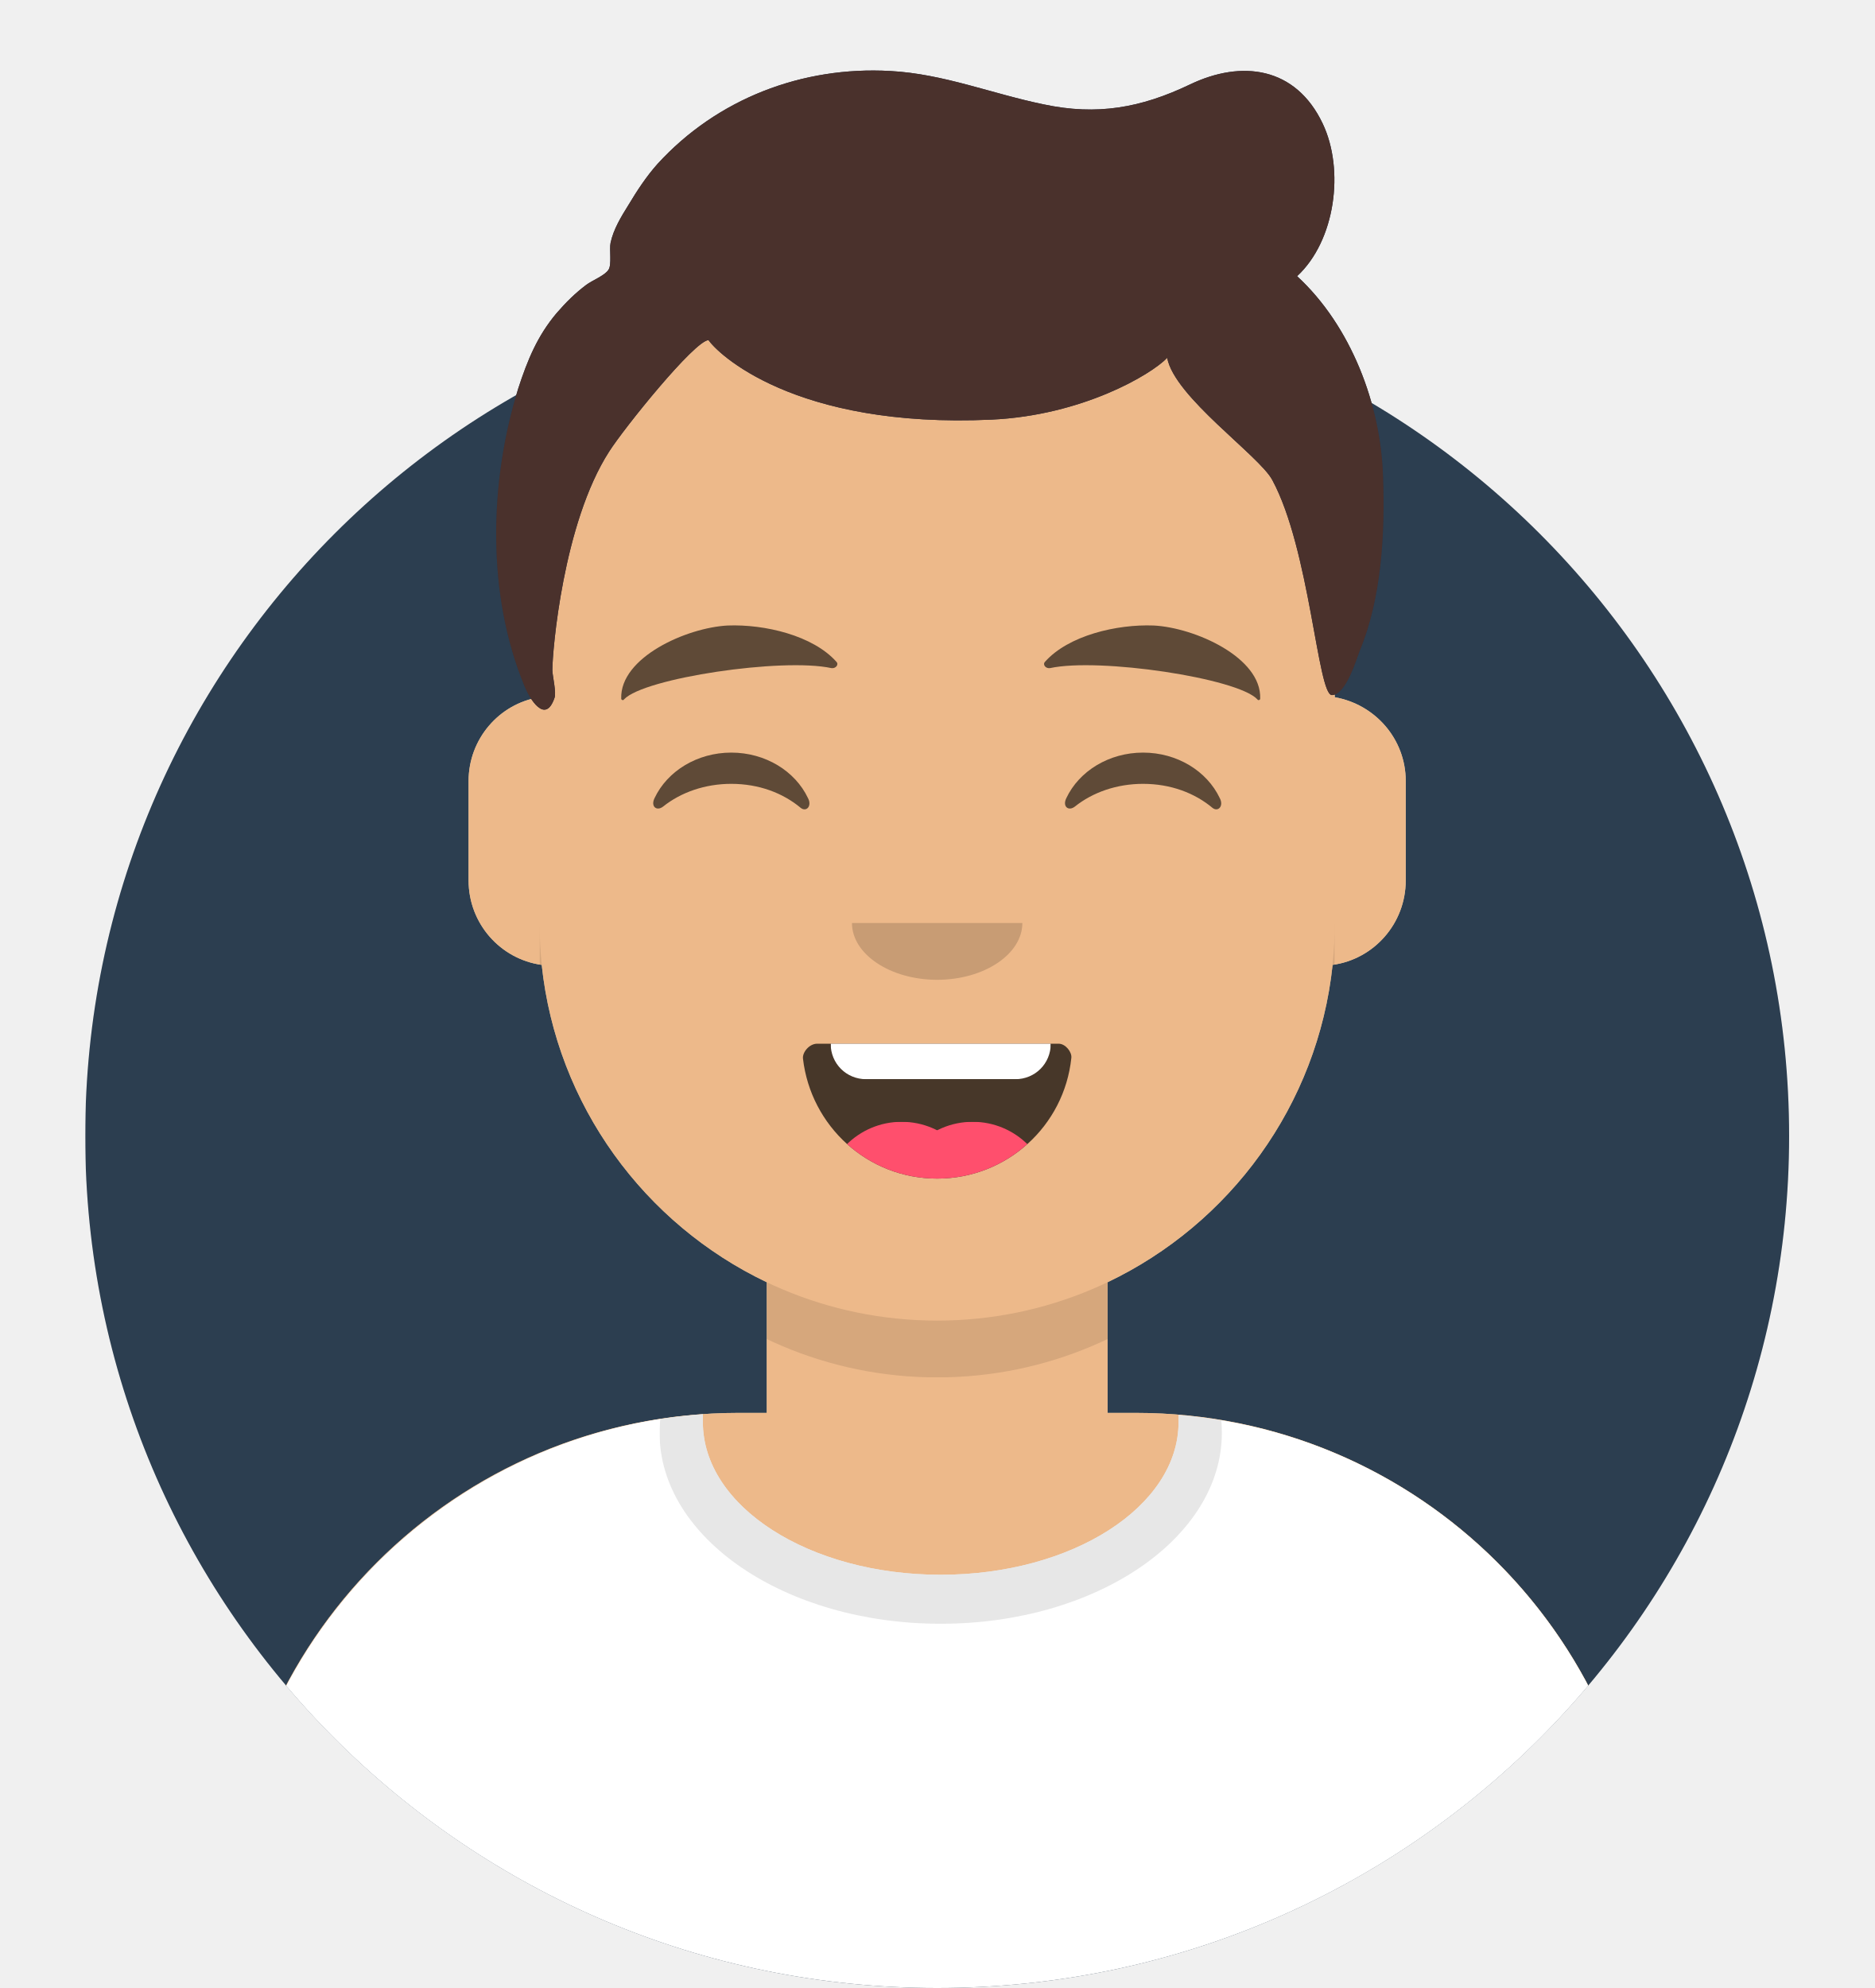
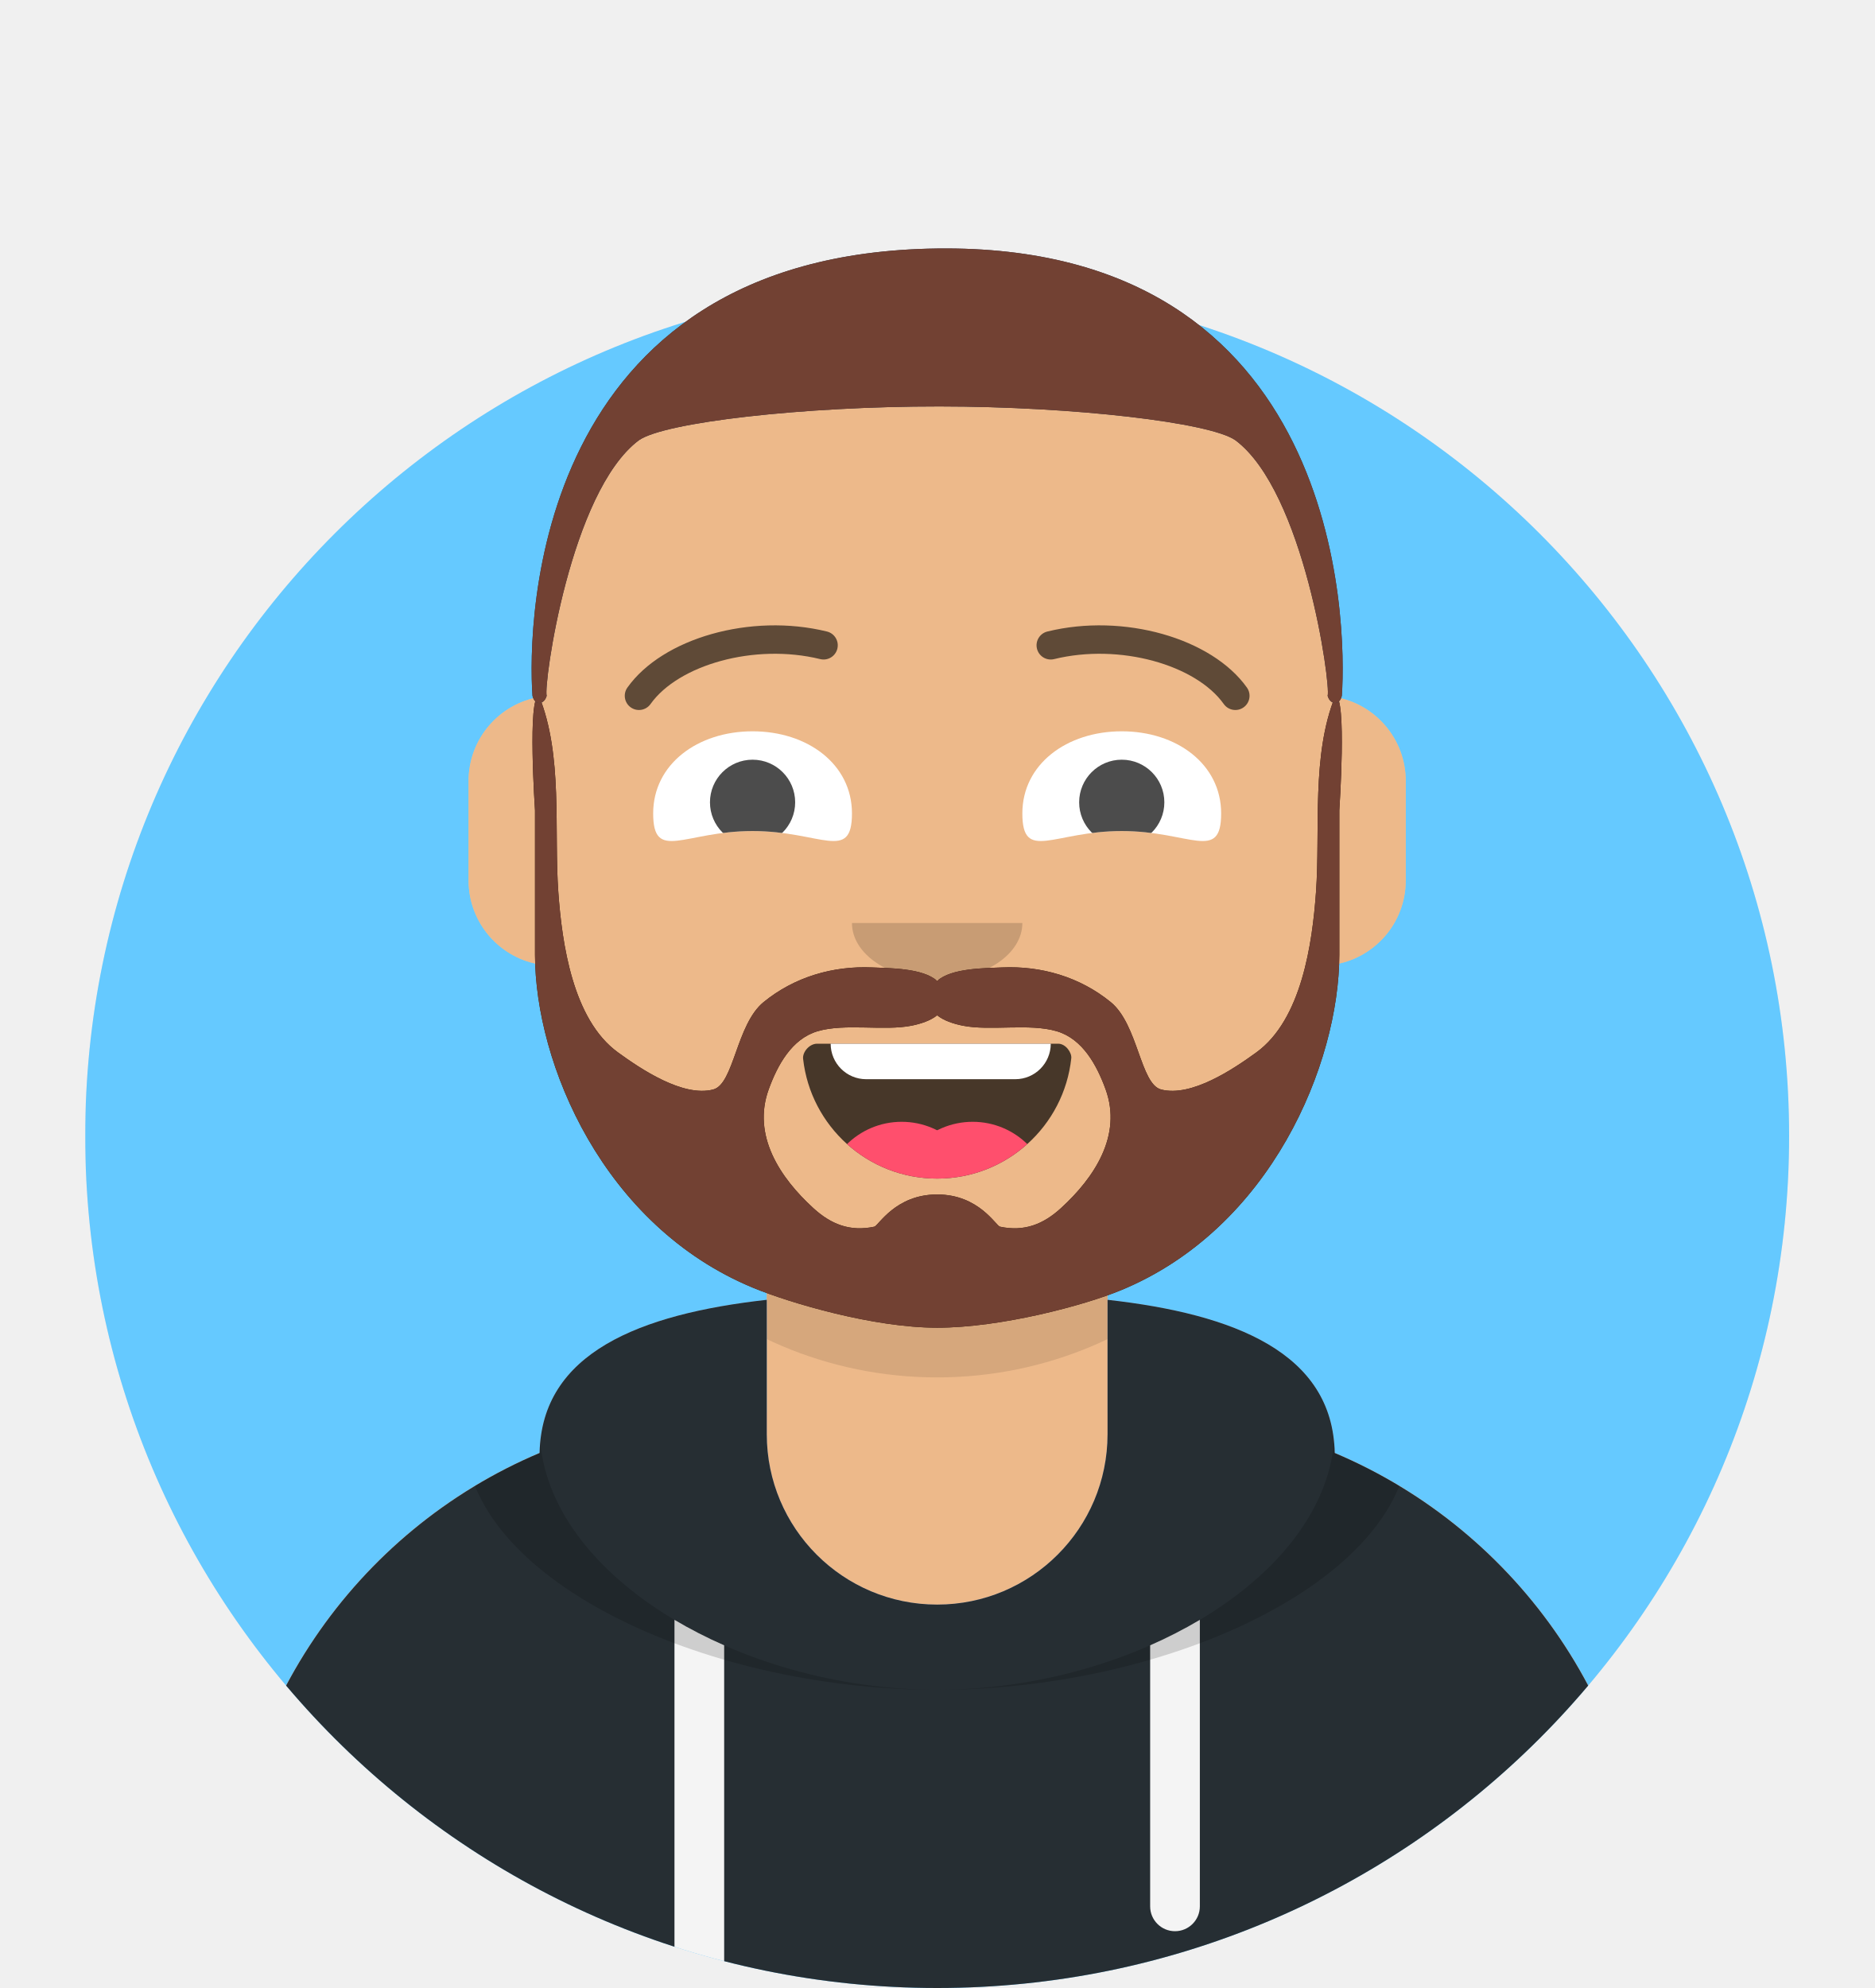
- <svg xmlns="http://www.w3.org/2000/svg" version="1.1" id="Layer_1" x="0px" y="0px" viewBox="0 0 264 280" style="enable-background:new 0 0 264 280;" xml:space="preserve">
-   <style type="text/css">
- 	.st0{fill-rule:evenodd;clip-rule:evenodd;fill:#E6E6E6;}
- 	.st1{filter:url(#Adobe_OpacityMaskFilter);}
- 	.st2{fill-rule:evenodd;clip-rule:evenodd;fill:#FFFFFF;}
- 	.st3{mask:url(#mask-2_1_);}
- 	.st4{fill-rule:evenodd;clip-rule:evenodd;fill:#2C3E50;}
- 	.st5{filter:url(#Adobe_OpacityMaskFilter_1_);}
- 	.st6{mask:url(#mask-4_1_);}
- 	.st7{fill-rule:evenodd;clip-rule:evenodd;fill:#D0C6AC;}
- 	.st8{filter:url(#Adobe_OpacityMaskFilter_2_);}
- 	.st9{mask:url(#mask-6_1_);}
- 	.st10{fill-rule:evenodd;clip-rule:evenodd;fill:#EDB98A;}
- 	.st11{filter:url(#Adobe_OpacityMaskFilter_3_);}
- 	.st12{mask:url(#mask-6_2_);fill-rule:evenodd;clip-rule:evenodd;fill-opacity:0.1;}
- 	.st13{filter:url(#Adobe_OpacityMaskFilter_4_);}
- 	.st14{mask:url(#react-mask-952_1_);}
- 	.st15{filter:url(#Adobe_OpacityMaskFilter_5_);}
- 	.st16{opacity:0.6;mask:url(#react-mask-952_2_);}
- 	.st17{fill-rule:evenodd;clip-rule:evenodd;fill-opacity:0.16;}
- 	.st18{fill-rule:evenodd;clip-rule:evenodd;fill-opacity:0.7;}
- 	.st19{filter:url(#Adobe_OpacityMaskFilter_6_);}
- 	.st20{mask:url(#react-mask-934_1_);fill-rule:evenodd;clip-rule:evenodd;fill:#FFFFFF;}
- 	.st21{filter:url(#Adobe_OpacityMaskFilter_7_);}
- 	.st22{mask:url(#react-mask-934_2_);}
- 	.st23{fill-rule:evenodd;clip-rule:evenodd;fill:#FF4F6D;}
- 	.st24{fill-rule:evenodd;clip-rule:evenodd;fill-opacity:0.6;}
- 	.st25{filter:url(#Adobe_OpacityMaskFilter_8_);}
- 	.st26{mask:url(#react-mask-925_1_);}
- 	.st27{fill-rule:evenodd;clip-rule:evenodd;fill:#28354B;}
- 	.st28{filter:url(#Adobe_OpacityMaskFilter_9_);}
- 	.st29{mask:url(#react-mask-924_1_);}
- 	.st30{fill-rule:evenodd;clip-rule:evenodd;fill:#4A312C;}
- </style>
-   <g>
-     <g transform="translate(-825, -1100)">
+ <svg xmlns="http://www.w3.org/2000/svg" xmlns:xlink="http://www.w3.org/1999/xlink" width="264px" height="280px" viewBox="0 0 264 280" version="1.1">
+   <defs>
+     <circle id="path-1" cx="120" cy="120" r="120" />
+     <path d="M12,160 C12,226.274 65.726,280 132,280 C198.274,280 252,226.274 252,160 L264,160 L264,-1.42108547e-14 L-3.19744231e-14,-1.42108547e-14 L-3.19744231e-14,160 L12,160 Z" id="path-3" />
+     <path d="M124,144.611 L124,163 L128,163 L128,163 C167.765,163 200,195.235 200,235 L200,244 L0,244 L0,235 C-4.86974701e-15,195.235 32.235,163 72,163 L72,163 L76,163 L76,144.611 C58.763,136.422 46.372,119.687 44.305,99.881 C38.48,99.058 34,94.052 34,88 L34,74 C34,68.054 38.325,63.118 44,62.166 L44,56 L44,56 C44,25.072 69.072,5.68137151e-15 100,0 L100,0 L100,0 C130.928,-5.68137151e-15 156,25.072 156,56 L156,62.166 C161.675,63.118 166,68.054 166,74 L166,88 C166,94.052 161.52,99.058 155.695,99.881 C153.628,119.687 141.237,136.422 124,144.611 Z" id="path-5" />
+   </defs>
+   <g id="Avataaar" stroke="none" stroke-width="1" fill="none" fill-rule="evenodd">
+     <g transform="translate(-825, -1100)" id="Avataaar/Circle">
      <g transform="translate(825, 1100)">
-         <g id="Circle" transform="translate(12, 40)">
-           <g id="Circle-Background">
-             <circle class="st0" cx="120" cy="120" r="120" />
-           </g>
-           <defs>
-             <filter id="Adobe_OpacityMaskFilter" filterUnits="userSpaceOnUse" x="0" y="0" width="240" height="240">
-               <feColorMatrix type="matrix" values="1 0 0 0 0  0 1 0 0 0  0 0 1 0 0  0 0 0 1 0" />
-             </filter>
-           </defs>
-           <mask maskUnits="userSpaceOnUse" x="0" y="0" width="240" height="240" id="mask-2_1_">
-             <g class="st1">
-               <circle id="path-1_1_" class="st2" cx="120" cy="120" r="120" />
-             </g>
+         <g id="Circle" stroke-width="1" fill-rule="evenodd" transform="translate(12, 40)">
+           <mask id="mask-2" fill="white">
+             <use xlink:href="#path-1" />
          </mask>
-           <g class="st3">
-             <rect class="st4" width="240" height="240" />
+           <use id="Circle-Background" fill="#E6E6E6" xlink:href="#path-1" />
+           <g id="Color/Palette/Blue-01" mask="url(#mask-2)" fill="#65C9FF">
+             <rect id="🖍Color" x="0" y="0" width="240" height="240" />
          </g>
        </g>
-         <g id="Mask">
- 			</g>
-         <defs>
-           <filter id="Adobe_OpacityMaskFilter_1_" filterUnits="userSpaceOnUse" x="-1" y="0" width="265" height="280">
-             <feColorMatrix type="matrix" values="1 0 0 0 0  0 1 0 0 0  0 0 1 0 0  0 0 0 1 0" />
-           </filter>
-         </defs>
-         <mask maskUnits="userSpaceOnUse" x="-1" y="0" width="265" height="280" id="mask-4_1_">
-           <g class="st5">
-             <path id="path-3_1_" class="st2" d="M12,160c0,66.3,53.7,120,120,120s120-53.7,120-120h12V0H0v160H12z" />
-           </g>
+         <mask id="mask-4" fill="white">
+           <use xlink:href="#path-3" />
        </mask>
-         <g id="Avataaar" class="st6">
+         <g id="Mask" />
+         <g id="Avataaar" stroke-width="1" fill-rule="evenodd" mask="url(#mask-4)">
          <g id="Body" transform="translate(32, 36)">
-             <g>
-               <path class="st7" d="M124,144.6V163h4l0,0c39.8,0,72,32.2,72,72v9H0v-9c0-39.8,32.2-72,72-72l0,0h4v-18.4        c-17.2-8.2-29.6-24.9-31.7-44.7C38.5,99.1,34,94.1,34,88V74c0-5.9,4.3-10.9,10-11.8V56l0,0c0-30.9,25.1-56,56-56l0,0l0,0        c30.9,0,56,25.1,56,56v6.2c5.7,1,10,5.9,10,11.8v14c0,6.1-4.5,11.1-10.3,11.9C153.6,119.7,141.2,136.4,124,144.6z" />
-             </g>
-             <defs>
-               <filter id="Adobe_OpacityMaskFilter_2_" filterUnits="userSpaceOnUse" x="-32" y="0" width="264" height="244">
-                 <feColorMatrix type="matrix" values="1 0 0 0 0  0 1 0 0 0  0 0 1 0 0  0 0 0 1 0" />
-               </filter>
-             </defs>
-             <mask maskUnits="userSpaceOnUse" x="-32" y="0" width="264" height="244" id="mask-6_1_">
-               <g class="st8">
-                 <path id="path-5_1_" class="st2" d="M124,144.6V163h4l0,0c39.8,0,72,32.2,72,72v9H0v-9c0-39.8,32.2-72,72-72l0,0h4v-18.4         c-17.2-8.2-29.6-24.9-31.7-44.7C38.5,99.1,34,94.1,34,88V74c0-5.9,4.3-10.9,10-11.8V56l0,0c0-30.9,25.1-56,56-56l0,0l0,0         c30.9,0,56,25.1,56,56v6.2c5.7,1,10,5.9,10,11.8v14c0,6.1-4.5,11.1-10.3,11.9C153.6,119.7,141.2,136.4,124,144.6z" />
-               </g>
+             <mask id="mask-6" fill="white">
+               <use xlink:href="#path-5" />
            </mask>
-             <g class="st9">
-               <g id="Color" transform="translate(-32, 0)">
-                 <rect class="st10" width="264" height="244" />
+             <use fill="#D0C6AC" xlink:href="#path-5" />
+             <g id="Skin/👶🏽-03-Brown" mask="url(#mask-6)" fill="#EDB98A">
+               <g transform="translate(-32, 0)" id="Color">
+                 <rect x="0" y="0" width="264" height="244" />
              </g>
            </g>
+             <path d="M156,79 L156,102 C156,132.928 130.928,158 100,158 C69.072,158 44,132.928 44,102 L44,79 L44,94 C44,124.928 69.072,150 100,150 C130.928,150 156,124.928 156,94 L156,79 Z" id="Neck-Shadow" fill-opacity="0.1" fill="#000000" mask="url(#mask-6)" />
+           </g>
+           <g id="Clothing/Hoodie" transform="translate(0, 170)">
            <defs>
-               <filter id="Adobe_OpacityMaskFilter_3_" filterUnits="userSpaceOnUse" x="44" y="79" width="112" height="79">
-                 <feColorMatrix type="matrix" values="1 0 0 0 0  0 1 0 0 0  0 0 1 0 0  0 0 0 1 0" />
-               </filter>
+               <path d="M108,13.071 C90.081,15.076 76.28,20.552 76.004,34.645 C50.146,45.568 32,71.165 32,100.999 L32,100.999 L32,110 L232,110 L232,100.999 C232,71.165 213.854,45.568 187.996,34.645 C187.72,20.552 173.919,15.076 156,13.071 L156,32 L156,32 C156,45.255 145.255,56 132,56 L132,56 C118.745,56 108,45.255 108,32 L108,13.071 Z" id="react-path-1" />
            </defs>
-             <mask maskUnits="userSpaceOnUse" x="44" y="79" width="112" height="79" id="mask-6_2_">
-               <g class="st11">
-                 <path id="path-5_2_" class="st2" d="M124,144.6V163h4l0,0c39.8,0,72,32.2,72,72v9H0v-9c0-39.8,32.2-72,72-72l0,0h4v-18.4         c-17.2-8.2-29.6-24.9-31.7-44.7C38.5,99.1,34,94.1,34,88V74c0-5.9,4.3-10.9,10-11.8V56l0,0c0-30.9,25.1-56,56-56l0,0l0,0         c30.9,0,56,25.1,56,56v6.2c5.7,1,10,5.9,10,11.8v14c0,6.1-4.5,11.1-10.3,11.9C153.6,119.7,141.2,136.4,124,144.6z" />
+             <mask id="react-mask-2" fill="white">
+               <use xlink:href="#react-path-1" />
+             </mask>
+             <use id="Hoodie" fill="#B7C1DB" fill-rule="evenodd" xlink:href="#react-path-1" />
+             <g id="Color/Palette/Gray-01" mask="url(#react-mask-2)" fill-rule="evenodd" fill="#262E33">
+               <rect id="🖍Color" x="0" y="0" width="264" height="110" />
+             </g>
+             <path d="M102,61.739 L102,110 L95,110 L95,58.15 C97.204,59.46 99.547,60.661 102,61.739 Z M169,58.15 L169,98.5 C169,100.433 167.433,102 165.5,102 C163.567,102 162,100.433 162,98.5 L162,61.739 C164.453,60.661 166.796,59.46 169,58.15 Z" id="Straps" fill="#F4F4F4" fill-rule="evenodd" mask="url(#react-mask-2)" />
+             <path d="M90.96,12.724 C75.909,15.571 65.5,21.243 65.5,32.308 C65.5,52.02 98.538,68 132,68 C165.462,68 198.5,52.02 198.5,32.308 C198.5,21.243 188.091,15.571 173.04,12.724 C182.125,16.074 188,21.706 188,31.077 C188,51.469 160.179,68 132,68 C103.821,68 76,51.469 76,31.077 C76,21.706 81.875,16.074 90.96,12.724 Z" id="Shadow" fill-opacity="0.16" fill="#000000" fill-rule="evenodd" mask="url(#react-mask-2)" />
+           </g>
+           <g id="Face" transform="translate(76, 82)" fill="#000000">
+             <g id="Mouth/Smile" transform="translate(2, 52)">
+               <defs>
+                 <path d="M35.118,15.128 C36.176,24.62 44.226,32 54,32 C63.804,32 71.874,24.574 72.892,15.04 C72.974,14.273 72.117,13 71.043,13 C56.149,13 44.738,13 37.087,13 C36.007,13 35.012,14.178 35.118,15.128 Z" id="react-path-3" />
+               </defs>
+               <mask id="react-mask-4" fill="white">
+                 <use xlink:href="#react-path-3" />
+               </mask>
+               <use id="Mouth" fill-opacity="0.7" fill="#000000" fill-rule="evenodd" xlink:href="#react-path-3" />
+               <rect id="Teeth" fill="#FFFFFF" fill-rule="evenodd" mask="url(#react-mask-4)" x="39" y="2" width="31" height="16" rx="5" />
+               <g id="Tongue" stroke-width="1" fill-rule="evenodd" mask="url(#react-mask-4)" fill="#FF4F6D">
+                 <g transform="translate(38, 24)">
+                   <circle cx="11" cy="11" r="11" />
+                   <circle cx="21" cy="11" r="11" />
+                 </g>
              </g>
-             </mask>
-             <path id="Neck-Shadow" class="st12" d="M156,79v23c0,30.9-25.1,56-56,56s-56-25.1-56-56V79v15c0,30.9,25.1,56,56,56       s56-25.1,56-56V79z" />
-           </g>
-           <g transform="translate(0, 170)">
-             <g id="Clothes">
-               <path class="st0" d="M166,29.3c37,3,66,34,66,71.8v8.9H32v-8.9C32,63,61.6,31.8,99,29.2c0,0.4,0,0.7,0,1.1        c0,11.9,15,21.5,33.5,21.5S166,42.2,166,30.3C166,30,166,29.6,166,29.3z" />
            </g>
-             <defs>
-               <filter id="Adobe_OpacityMaskFilter_4_" filterUnits="userSpaceOnUse" x="0" y="0" width="264" height="110">
-                 <feColorMatrix type="matrix" values="1 0 0 0 0  0 1 0 0 0  0 0 1 0 0  0 0 0 1 0" />
-               </filter>
-             </defs>
-             <mask maskUnits="userSpaceOnUse" x="0" y="0" width="264" height="110" id="react-mask-952_1_">
-               <g class="st13">
-                 <path id="react-path-951_1_" class="st2" d="M166,29.3c37,3,66,34,66,71.8v8.9H32v-8.9C32,63,61.6,31.8,99,29.2         c0,0.4,0,0.7,0,1.1c0,11.9,15,21.5,33.5,21.5S166,42.2,166,30.3C166,30,166,29.6,166,29.3z" />
+             <g id="Nose/Default" transform="translate(28, 40)" fill-opacity="0.16">
+               <path d="M16,8 C16,12.418 21.373,16 28,16 L28,16 C34.627,16 40,12.418 40,8" id="Nose" />
+             </g>
+             <g id="Eyes/Squint-😊" transform="translate(0, 8)">
+               <defs>
+                 <path d="M14,14.048 C23.61,14.048 28,18.499 28,11.562 C28,4.624 21.732,0 14,0 C6.268,0 0,4.624 0,11.562 C0,18.499 4.39,14.048 14,14.048 Z" id="react-path-5" />
+                 <path d="M14,14.048 C23.61,14.048 28,18.499 28,11.562 C28,4.624 21.732,0 14,0 C6.268,0 0,4.624 0,11.562 C0,18.499 4.39,14.048 14,14.048 Z" id="react-path-6" />
+               </defs>
+               <g id="Eye" transform="translate(16, 13)">
+                 <mask id="react-mask-7" fill="white">
+                   <use xlink:href="#react-path-5" />
+                 </mask>
+                 <use id="The-white-stuff" fill="#FFFFFF" xlink:href="#react-path-5" />
+                 <circle fill-opacity="0.7" fill="#000000" mask="url(#react-mask-7)" cx="14" cy="10" r="6" />
              </g>
-             </mask>
-             <g class="st14">
-               <rect class="st2" width="264" height="110" />
+               <g id="Eye" transform="translate(68, 13)">
+                 <mask id="react-mask-8" fill="white">
+                   <use xlink:href="#react-path-6" />
+                 </mask>
+                 <use id="Eyeball-Mask" fill="#FFFFFF" xlink:href="#react-path-6" />
+                 <circle fill-opacity="0.7" fill="#000000" mask="url(#react-mask-8)" cx="14" cy="10" r="6" />
+               </g>
            </g>
-             <defs>
-               <filter id="Adobe_OpacityMaskFilter_5_" filterUnits="userSpaceOnUse" x="92.9" y="4.9" width="79.3" height="53.8">
-                 <feColorMatrix type="matrix" values="1 0 0 0 0  0 1 0 0 0  0 0 1 0 0  0 0 0 1 0" />
-               </filter>
-             </defs>
-             <mask maskUnits="userSpaceOnUse" x="92.9" y="4.9" width="79.3" height="53.8" id="react-mask-952_2_">
-               <g class="st15">
-                 <path id="react-path-951_2_" class="st2" d="M166,29.3c37,3,66,34,66,71.8v8.9H32v-8.9C32,63,61.6,31.8,99,29.2         c0,0.4,0,0.7,0,1.1c0,11.9,15,21.5,33.5,21.5S166,42.2,166,30.3C166,30,166,29.6,166,29.3z" />
-               </g>
-             </mask>
-             <g id="Shadowy" class="st16">
-               <g transform="translate(92, 4)">
-                 <ellipse class="st17" cx="40.5" cy="27.8" rx="39.6" ry="26.9" />
+             <g id="Eyebrow/Outline/Default" fill-opacity="0.6">
+               <g id="I-Browse" transform="translate(12, 6)">
+                 <path d="M3.63,11.159 C7.545,5.65 18.278,2.561 27.523,4.831 C28.596,5.095 29.679,4.439 29.942,3.366 C30.206,2.293 29.55,1.21 28.477,0.947 C17.74,-1.69 5.312,1.887 0.37,8.841 C-0.27,9.742 -0.059,10.99 0.841,11.63 C1.742,12.27 2.99,12.059 3.63,11.159 Z" id="Eyebrow" fill-rule="nonzero" />
+                 <path d="M61.63,11.159 C65.545,5.65 76.278,2.561 85.523,4.831 C86.596,5.095 87.679,4.439 87.942,3.366 C88.206,2.293 87.55,1.21 86.477,0.947 C75.74,-1.69 63.312,1.887 58.37,8.841 C57.73,9.742 57.941,10.99 58.841,11.63 C59.742,12.27 60.99,12.059 61.63,11.159 Z" id="Eyebrow" fill-rule="nonzero" transform="translate(73.00015, 6.039198) scale(-1, 1) translate(-73.00015, -6.039198) " />
              </g>
            </g>
          </g>
-           <g id="Face" transform="translate(76, 82)">
-             <g transform="translate(2, 52)">
-               <g id="Mouth">
-                 <path class="st18" d="M35.1,15.1C36.2,24.6,44.2,32,54,32c9.8,0,17.9-7.4,18.9-17c0.1-0.8-0.8-2-1.8-2c-14.9,0-26.3,0-34,0         C36,13,35,14.2,35.1,15.1z" />
-               </g>
-               <defs>
-                 <filter id="Adobe_OpacityMaskFilter_6_" filterUnits="userSpaceOnUse" x="39" y="2" width="31" height="16">
-                   <feColorMatrix type="matrix" values="1 0 0 0 0  0 1 0 0 0  0 0 1 0 0  0 0 0 1 0" />
-                 </filter>
-               </defs>
-               <mask maskUnits="userSpaceOnUse" x="39" y="2" width="31" height="16" id="react-mask-934_1_">
-                 <g class="st19">
-                   <path id="react-path-933_1_" class="st2" d="M35.1,15.1C36.2,24.6,44.2,32,54,32c9.8,0,17.9-7.4,18.9-17          c0.1-0.8-0.8-2-1.8-2c-14.9,0-26.3,0-34,0C36,13,35,14.2,35.1,15.1z" />
-                 </g>
-               </mask>
-               <path id="Teeth" class="st20" d="M44,2h21c2.8,0,5,2.2,5,5v6c0,2.8-2.2,5-5,5H44c-2.8,0-5-2.2-5-5V7C39,4.2,41.2,2,44,2z" />
-               <defs>
-                 <filter id="Adobe_OpacityMaskFilter_7_" filterUnits="userSpaceOnUse" x="38" y="24" width="32" height="22">
-                   <feColorMatrix type="matrix" values="1 0 0 0 0  0 1 0 0 0  0 0 1 0 0  0 0 0 1 0" />
-                 </filter>
-               </defs>
-               <mask maskUnits="userSpaceOnUse" x="38" y="24" width="32" height="22" id="react-mask-934_2_">
-                 <g class="st21">
-                   <path id="react-path-933_2_" class="st2" d="M35.1,15.1C36.2,24.6,44.2,32,54,32c9.8,0,17.9-7.4,18.9-17          c0.1-0.8-0.8-2-1.8-2c-14.9,0-26.3,0-34,0C36,13,35,14.2,35.1,15.1z" />
-                 </g>
-               </mask>
-               <g id="Tongue" class="st22">
-                 <g transform="translate(38, 24)">
-                   <circle class="st23" cx="11" cy="11" r="11" />
-                   <circle class="st23" cx="21" cy="11" r="11" />
-                 </g>
-               </g>
-             </g>
-             <g transform="translate(28, 40)">
-               <path id="Nose" class="st17" d="M16,8c0,4.4,5.4,8,12,8l0,0c6.6,0,12-3.6,12-8" />
-             </g>
-             <g transform="translate(0, 8)">
-               <path id="Squint" class="st24" d="M16.2,22.4C18,18.6,22.2,16,27,16c4.8,0,9,2.6,10.8,6.4c0.6,1.1-0.2,2-1,1.4        c-2.5-2.1-5.9-3.4-9.8-3.4c-3.7,0-7.1,1.2-9.6,3.2C16.5,24.3,15.6,23.6,16.2,22.4z" />
-               <path class="st24" d="M74.2,22.4C76,18.6,80.2,16,85,16c4.8,0,9,2.6,10.8,6.4c0.6,1.1-0.2,2-1,1.4c-2.5-2.1-5.9-3.4-9.8-3.4        c-3.7,0-7.1,1.2-9.6,3.2C74.5,24.3,73.6,23.6,74.2,22.4z" />
-             </g>
-             <g>
-               <path id="Eyebrow" class="st24" d="M26.5,6.1c-5.8,0.3-15.2,4.5-15,10.3c0,0.2,0.3,0.3,0.4,0.1c2.8-3,22.3-5.9,29.2-4.4        c0.6,0.1,1.1-0.5,0.7-0.9C38.5,7.5,31.7,5.9,26.5,6.1" />
-               <path class="st24" d="M86.5,6.1c5.8,0.3,15.2,4.5,15,10.3c0,0.2-0.3,0.3-0.4,0.1c-2.8-3-22.3-5.9-29.2-4.4        c-0.6,0.1-1.1-0.5-0.7-0.9C74.5,7.5,81.3,5.9,86.5,6.1" />
-             </g>
-           </g>
-           <g id="Top">
+           <g id="Top" stroke-width="1" fill-rule="evenodd">
            <defs>
-               <filter id="Adobe_OpacityMaskFilter_8_" filterUnits="userSpaceOnUse" x="-1" y="0" width="264" height="280">
-                 <feColorMatrix type="matrix" values="1 0 0 0 0  0 1 0 0 0  0 0 1 0 0  0 0 0 1 0" />
+               <rect id="react-path-12" x="0" y="0" width="264" height="280" />
+               <path d="M1,64 C1.347,65.488 2.673,65.223 3,64 C2.537,62.446 6.296,35.248 16,28 C19.618,25.483 39.008,23.232 58.313,23.246 C77.409,23.259 96.421,25.511 100,28 C109.704,35.248 113.463,62.446 113,64 C113.327,65.223 114.653,65.488 115,64 C115.719,53.702 115,0.274 58,1 C1,1.726 0.281,53.702 1,64 Z" id="react-path-13" />
+               <filter x="-0.8%" y="-2.0%" width="101.5%" height="108.0%" filterUnits="objectBoundingBox" id="react-filter-9">
+                 <feOffset dx="0" dy="2" in="SourceAlpha" result="shadowOffsetOuter1" />
+                 <feColorMatrix values="0 0 0 0 0   0 0 0 0 0   0 0 0 0 0  0 0 0 0.16 0" type="matrix" in="shadowOffsetOuter1" result="shadowMatrixOuter1" />
+                 <feMerge>
+                   <feMergeNode in="shadowMatrixOuter1" />
+                   <feMergeNode in="SourceGraphic" />
+                 </feMerge>
              </filter>
            </defs>
-             <mask maskUnits="userSpaceOnUse" x="-1" y="0" width="264" height="280" id="react-mask-925_1_">
-               <g class="st25">
-                 <rect id="react-path-927_1_" class="st2" width="264" height="280" />
-               </g>
+             <mask id="react-mask-10" fill="white">
+               <use xlink:href="#react-path-12" />
            </mask>
-             <g class="st26">
+             <g id="Mask" />
+             <g id="Top/Short-Hair/The-Caesar" mask="url(#react-mask-10)">
              <g transform="translate(-1, 0)">
-                 <g id="Short-Hair">
-                   <path class="st27" d="M183.7,38.9c5.4-5,6.7-15,3.6-21.5c-3.8-8-11.4-9-18.7-5.5c-6.9,3.3-13.1,4.4-20.6,2.8          c-7.3-1.5-14.1-4.3-21.6-4.7C114,9.3,102,13.9,93.6,23.1c-1.6,1.8-2.9,3.8-4.1,5.8c-1,1.6-2.1,3.4-2.5,5.3          c-0.2,0.9,0.2,3.1-0.3,3.8c-0.5,0.8-2.3,1.5-3.1,2.1c-1.6,1.2-2.9,2.5-4.2,4c-2.7,3.2-4.1,6.6-5.4,10.6          c-4.1,13.2-4.5,29,0.9,42c0.7,1.7,2.9,5.4,4.2,1.6c0.3-0.7-0.3-3.2-0.3-3.9c0-2.7,1.5-20.7,8-30.8c2.1-3.3,12-15.6,14-15.7          c1.1,1.7,11.9,12.5,39.9,11.2c12.7-0.6,22.4-6.3,24.7-8.7c1,5.5,13,13.8,14.8,17.2c5.3,9.8,6.4,30.3,8.4,30.3          s3.5-5.2,3.9-6.2c3.1-7.4,3.6-16.6,3.3-24.6C195.5,57,191.3,45.9,183.7,38.9z" />
+                 <g id="Facial-Hair/Beard-Light" transform="translate(49, 72)">
+                   <defs>
+                     <path d="M101.428,98.169 C98.915,100.463 96.237,101.494 92.853,100.773 C92.271,100.649 89.896,96.235 84,96.235 C78.103,96.235 75.729,100.649 75.147,100.773 C71.762,101.494 69.085,100.463 66.571,98.169 C61.846,93.856 57.917,87.908 60.278,81.419 C61.508,78.037 63.51,74.324 67.151,73.246 C71.038,72.096 76.497,73.244 80.415,72.458 C81.684,72.204 83.071,71.751 84,71 C84.929,71.751 86.316,72.204 87.585,72.458 C91.503,73.244 96.961,72.096 100.849,73.246 C104.49,74.324 106.491,78.037 107.722,81.419 C110.083,87.908 106.154,93.856 101.428,98.169 M140.081,26 C136.671,34.4 137.988,44.858 137.357,53.676 C136.844,60.843 135.337,71.586 128.973,76.215 C125.718,78.582 119.794,82.56 115.542,81.45 C112.615,80.686 112.302,72.29 108.455,69.147 C104.092,65.582 98.643,64.016 93.149,64.258 C90.779,64.362 85.984,64.337 84,66.16 C82.016,64.337 77.222,64.362 74.851,64.258 C69.357,64.016 63.908,65.582 59.545,69.147 C55.698,72.29 55.386,80.686 52.458,81.45 C48.206,82.56 42.282,78.582 39.027,76.215 C32.662,71.586 31.156,60.843 30.643,53.676 C30.012,44.858 31.329,34.4 27.919,26 C26.26,26 27.354,42.129 27.354,42.129 L27.354,62.485 C27.386,77.773 36.935,100.655 58.108,109.393 C63.286,111.53 75.015,115 84,115 C92.985,115 104.714,111.86 109.892,109.723 C131.065,100.986 140.614,77.773 140.646,62.485 L140.646,42.129 C140.646,42.129 141.74,26 140.081,26" id="react-path-15" />
+                   </defs>
+                   <mask id="react-mask-14" fill="white">
+                     <use xlink:href="#react-path-15" />
+                   </mask>
+                   <use id="Lite-Beard" fill="#331B0C" fill-rule="evenodd" xlink:href="#react-path-15" />
+                   <g id="Color/Hair/Brown" mask="url(#react-mask-14)" fill="#724133">
+                     <g transform="translate(-32, 0)" id="Color">
+                       <rect x="0" y="0" width="264" height="244" />
+                     </g>
+                   </g>
                </g>
-                 <defs>
-                   <filter id="Adobe_OpacityMaskFilter_9_" filterUnits="userSpaceOnUse" x="0" y="0" width="264" height="280">
-                     <feColorMatrix type="matrix" values="1 0 0 0 0  0 1 0 0 0  0 0 1 0 0  0 0 0 1 0" />
-                   </filter>
-                 </defs>
-                 <mask maskUnits="userSpaceOnUse" x="0" y="0" width="264" height="280" id="react-mask-924_1_">
-                   <g class="st28">
-                     <path id="react-path-926_1_" class="st2" d="M183.7,38.9c5.4-5,6.7-15,3.6-21.5c-3.8-8-11.4-9-18.7-5.5           c-6.9,3.3-13.1,4.4-20.6,2.8c-7.3-1.5-14.1-4.3-21.6-4.7C114,9.3,102,13.9,93.6,23.1c-1.6,1.8-2.9,3.8-4.1,5.8           c-1,1.6-2.1,3.4-2.5,5.3c-0.2,0.9,0.2,3.1-0.3,3.8c-0.5,0.8-2.3,1.5-3.1,2.1c-1.6,1.2-2.9,2.5-4.2,4           c-2.7,3.2-4.1,6.6-5.4,10.6c-4.1,13.2-4.5,29,0.9,42c0.7,1.7,2.9,5.4,4.2,1.6c0.3-0.7-0.3-3.2-0.3-3.9           c0-2.7,1.5-20.7,8-30.8c2.1-3.3,12-15.6,14-15.7c1.1,1.7,11.9,12.5,39.9,11.2c12.7-0.6,22.4-6.3,24.7-8.7           c1,5.5,13,13.8,14.8,17.2c5.3,9.8,6.4,30.3,8.4,30.3s3.5-5.2,3.9-6.2c3.1-7.4,3.6-16.6,3.3-24.6           C195.5,57,191.3,45.9,183.7,38.9z" />
-                   </g>
-                 </mask>
-                 <g class="st29">
-                   <g transform="translate(0, 0) ">
-                     <rect class="st30" width="264" height="280" />
+                 <g id="Hair" stroke-width="1" fill-rule="evenodd" transform="translate(75, 34)">
+                   <mask id="react-mask-11" fill="white">
+                     <use xlink:href="#react-path-13" />
+                   </mask>
+                   <use id="Caesar" fill="#28354B" xlink:href="#react-path-13" />
+                   <g id="Skin/👶🏽-03-Brown" mask="url(#react-mask-11)" fill="#724133">
+                     <g transform="translate(0, 0) " id="Color">
+                       <rect x="0" y="0" width="264" height="280" />
+                     </g>
                  </g>
                </g>
              </g>
            </g>
          </g>
        </g>
      </g>
    </g>
  </g>
</svg>
